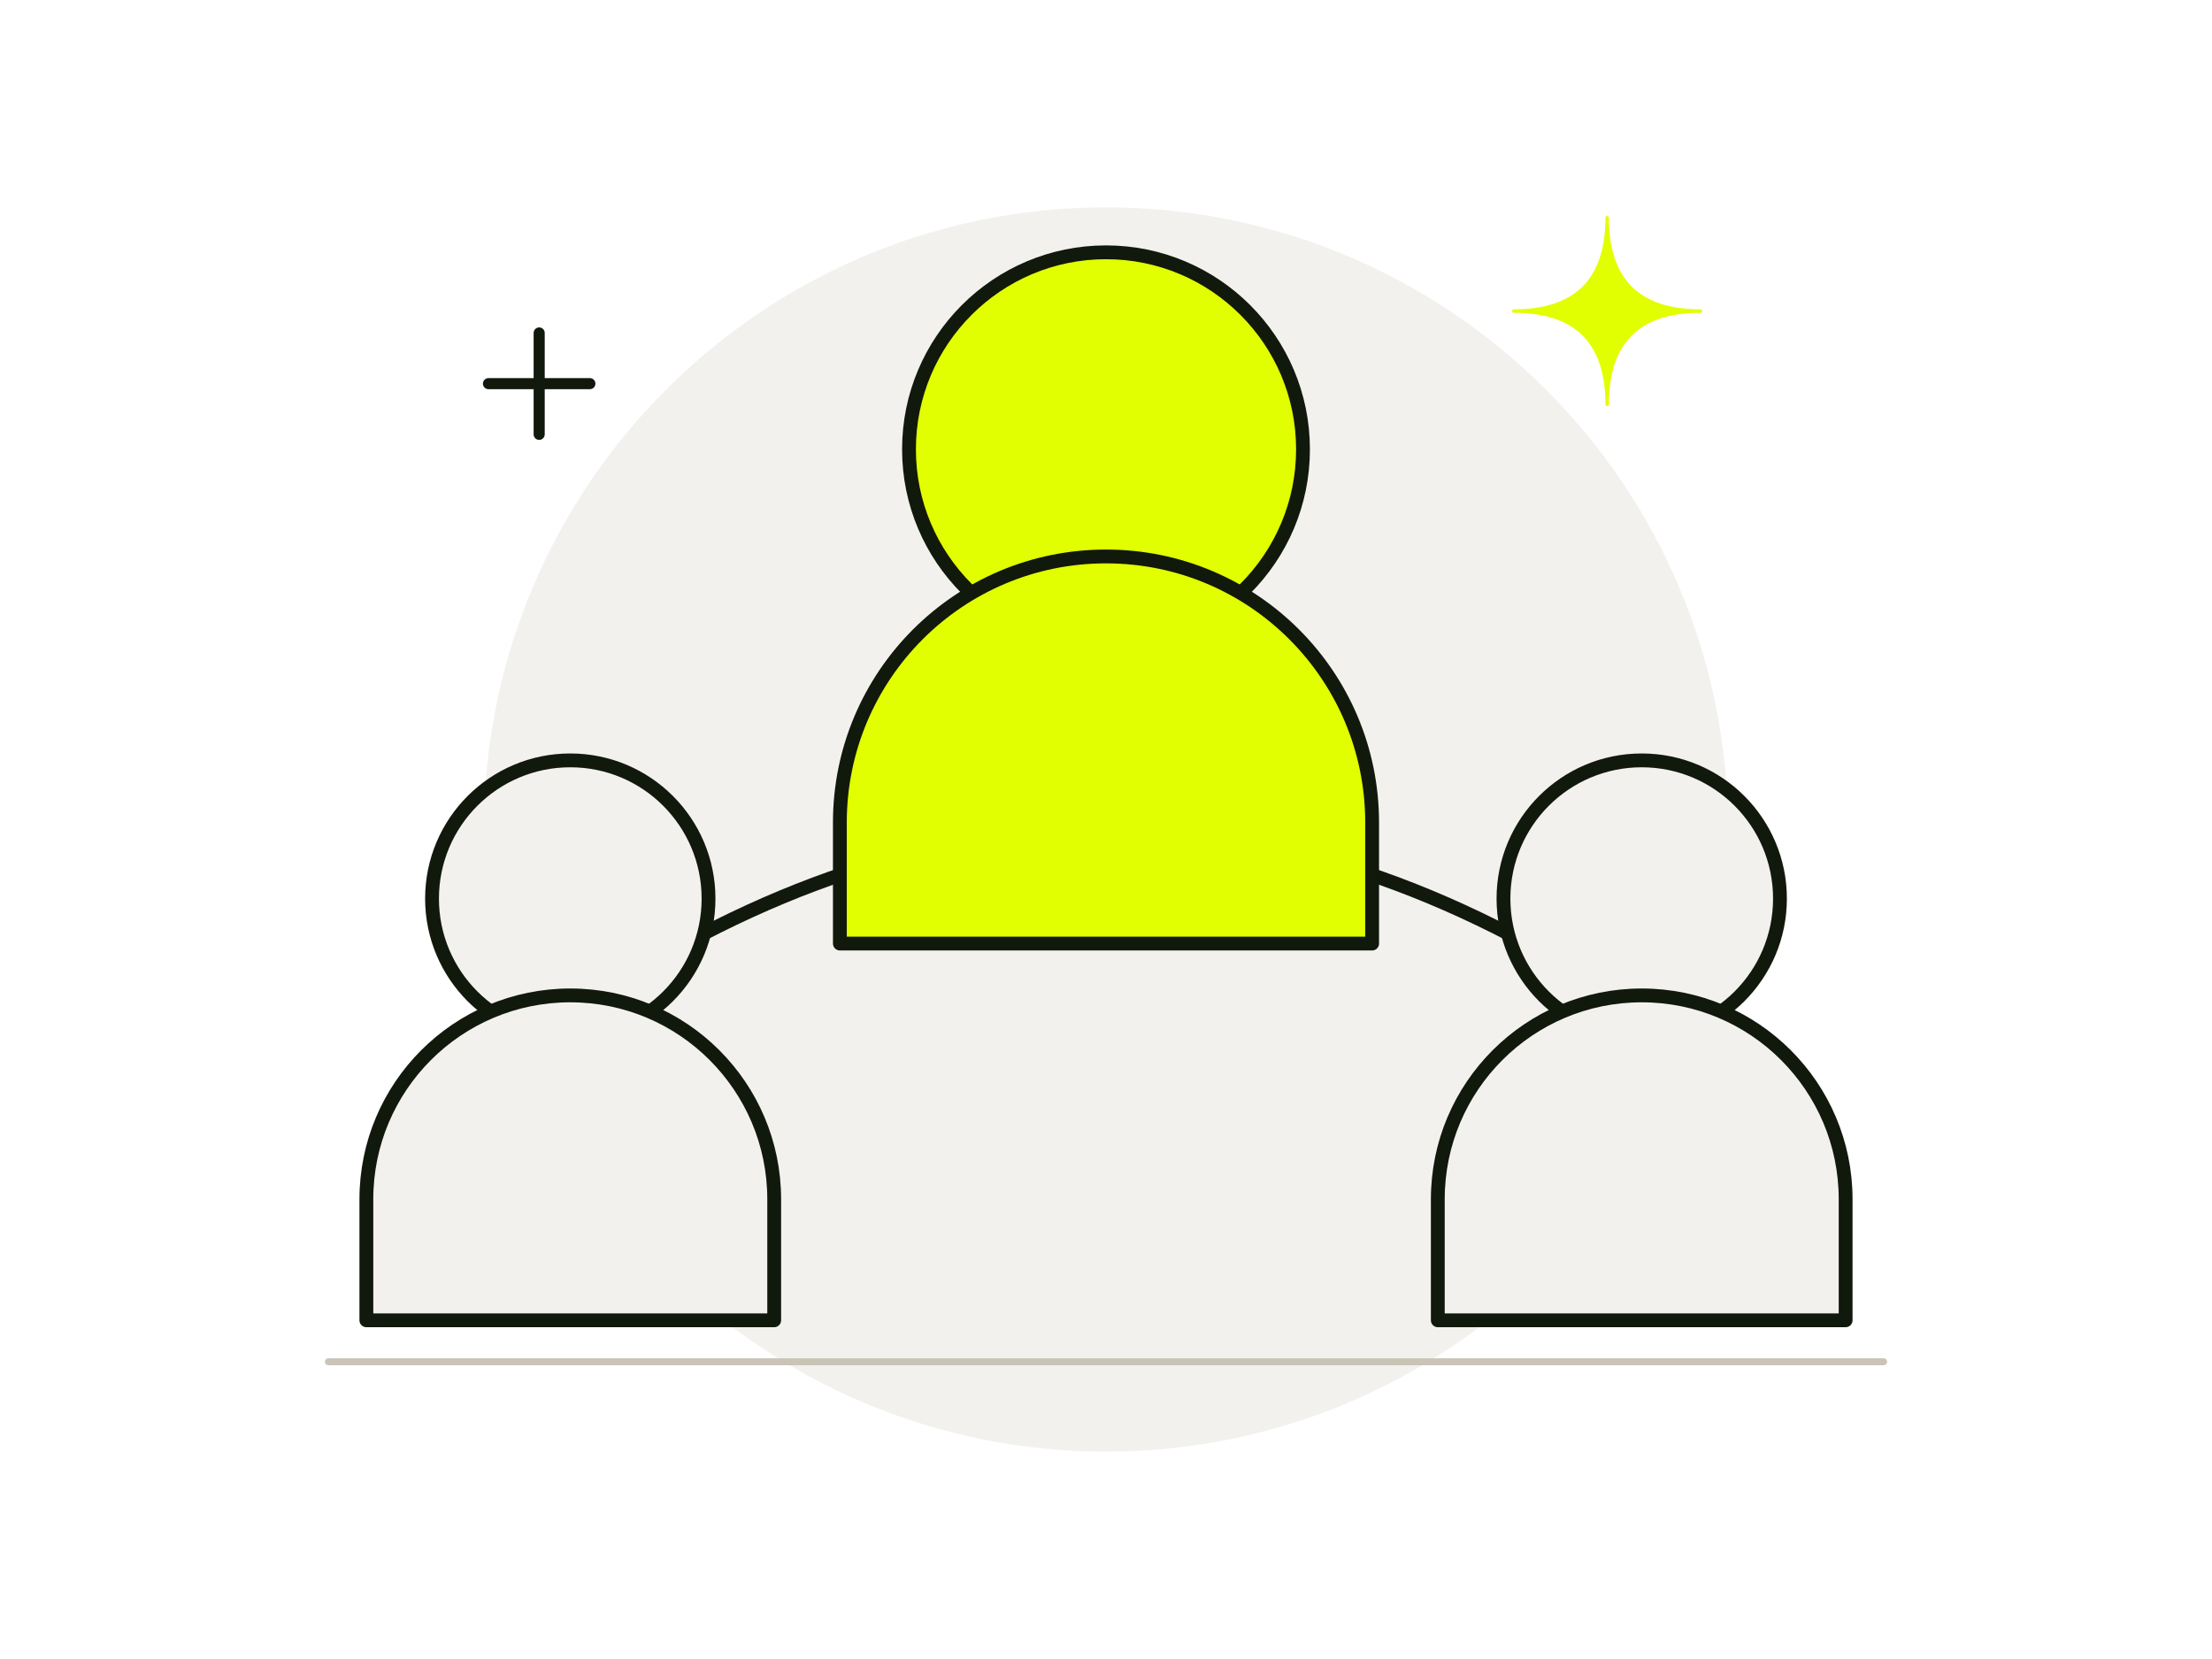
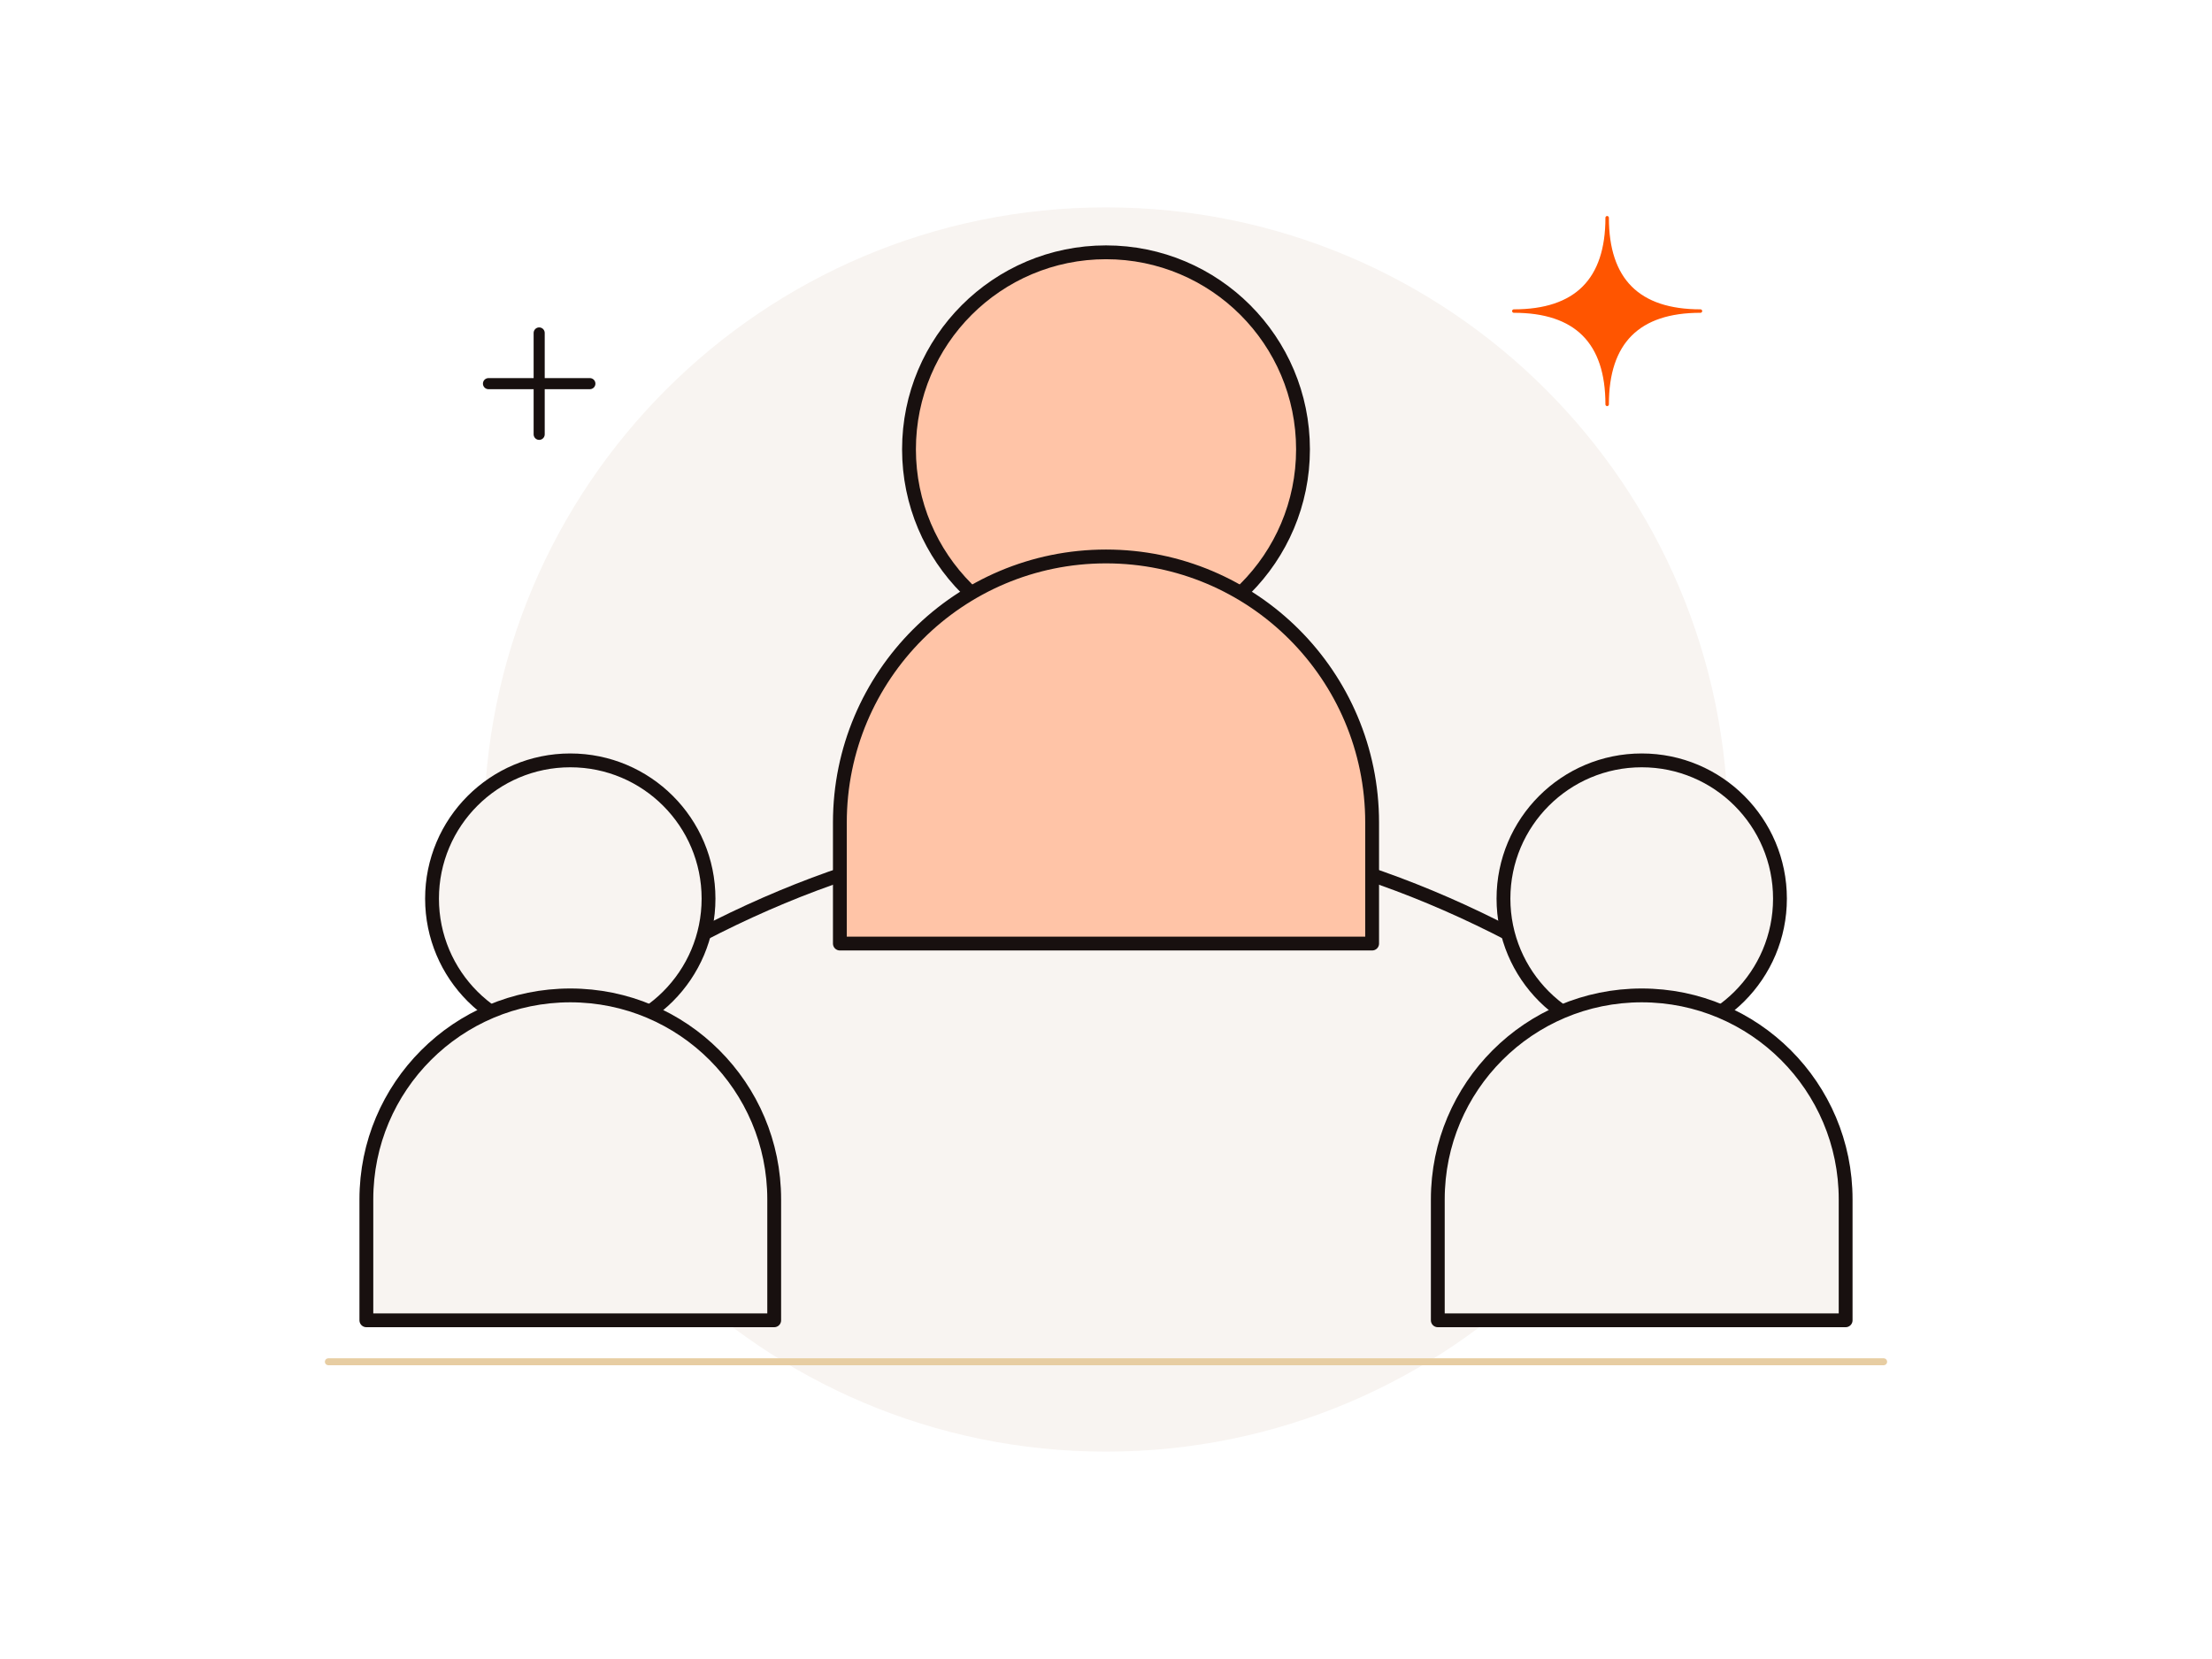
<svg xmlns="http://www.w3.org/2000/svg" width="640" height="480" viewBox="0 0 640 480" role="img">
-   <circle cx="320" cy="240" r="180" fill="#F3F1EE" />
-   <path d="M95 394H545" fill="none" stroke="#CAC4B7" stroke-width="2" stroke-linecap="round" stroke-linejoin="round" />
-   <path d="M170 290Q320 190 470 290" fill="none" stroke="#11190C" stroke-width="4" stroke-linecap="round" stroke-linejoin="round" />
-   <circle cx="320" cy="130" r="57" fill="#E1FF00" stroke="#11190C" stroke-width="4" />
-   <path d="M243 273v-35a77 77 0 0 1 154 0v35Z" fill="#E1FF00" stroke="#11190C" stroke-width="4" stroke-linecap="round" stroke-linejoin="round" />
-   <circle cx="165" cy="260" r="40" fill="#F3F1EE" stroke="#11190C" stroke-width="4" />
-   <path d="M106 382v-35a59 59 0 0 1 118 0v35Z" fill="#F3F1EE" stroke="#11190C" stroke-width="4" stroke-linecap="round" stroke-linejoin="round" />
-   <circle cx="475" cy="260" r="40" fill="#F3F1EE" stroke="#11190C" stroke-width="4" />
-   <path d="M416 382v-35a59 59 0 0 1 118 0v35Z" fill="#F3F1EE" stroke="#11190C" stroke-width="4" stroke-linecap="round" stroke-linejoin="round" />
-   <path d="M465 63 Q465 90 492 90 Q465 90 465 117 Q465 90 438 90 Q465 90 465 63" fill="#E1FF00" stroke="#E1FF00" stroke-width="1" stroke-linecap="round" stroke-linejoin="round" />
+   <circle cx="320" cy="240" r="180" fill="#F8F4F1" />
+   <path d="M95 394H545" fill="none" stroke="#E7CDA2" stroke-width="2" stroke-linecap="round" stroke-linejoin="round" />
+   <path d="M170 290Q320 190 470 290" fill="none" stroke="#18100F" stroke-width="4" stroke-linecap="round" stroke-linejoin="round" />
+   <circle cx="320" cy="130" r="57" fill="#FFC4A7" stroke="#18100F" stroke-width="4" />
+   <path d="M243 273v-35a77 77 0 0 1 154 0v35Z" fill="#FFC4A7" stroke="#18100F" stroke-width="4" stroke-linecap="round" stroke-linejoin="round" />
+   <circle cx="165" cy="260" r="40" fill="#F8F4F1" stroke="#18100F" stroke-width="4" />
+   <path d="M106 382v-35a59 59 0 0 1 118 0v35Z" fill="#F8F4F1" stroke="#18100F" stroke-width="4" stroke-linecap="round" stroke-linejoin="round" />
+   <circle cx="475" cy="260" r="40" fill="#F8F4F1" stroke="#18100F" stroke-width="4" />
+   <path d="M416 382v-35a59 59 0 0 1 118 0v35Z" fill="#F8F4F1" stroke="#18100F" stroke-width="4" stroke-linecap="round" stroke-linejoin="round" />
+   <path d="M465 63 Q465 90 492 90 Q465 90 465 117 Q465 90 438 90 Q465 90 465 63" fill="#FF5500" stroke="#FF5500" stroke-width="1" stroke-linecap="round" stroke-linejoin="round" />
  <g transform="translate(134 89) scale(1.833333)">
-     <g stroke="#11190C" stroke-width="1.75" stroke-linecap="round" stroke-linejoin="round" fill="none">
-       <path d="M12 4v16M4 12h16" fill="none" stroke="#11190C" stroke-width="1.75" stroke-linecap="round" stroke-linejoin="round" />
+     <g stroke="#18100F" stroke-width="1.75" stroke-linecap="round" stroke-linejoin="round" fill="none">
+       <path d="M12 4v16M4 12h16" fill="none" stroke="#18100F" stroke-width="1.75" stroke-linecap="round" stroke-linejoin="round" />
    </g>
  </g>
</svg>
